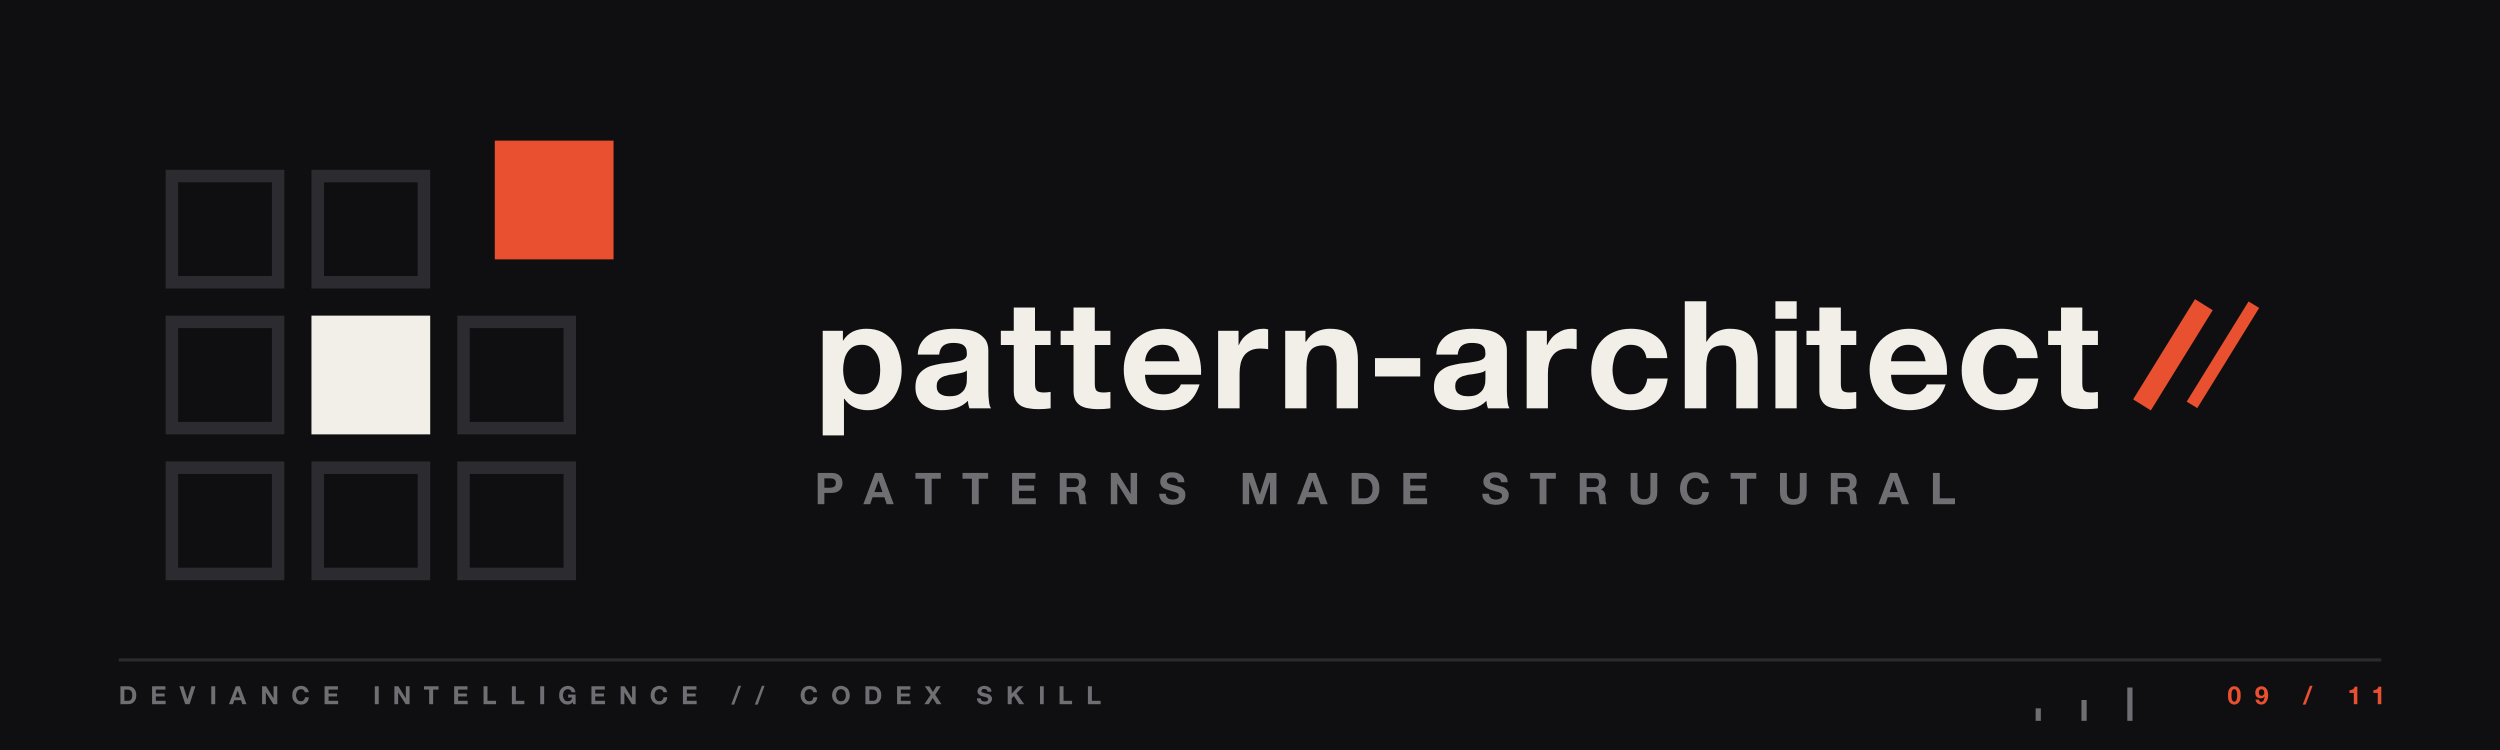
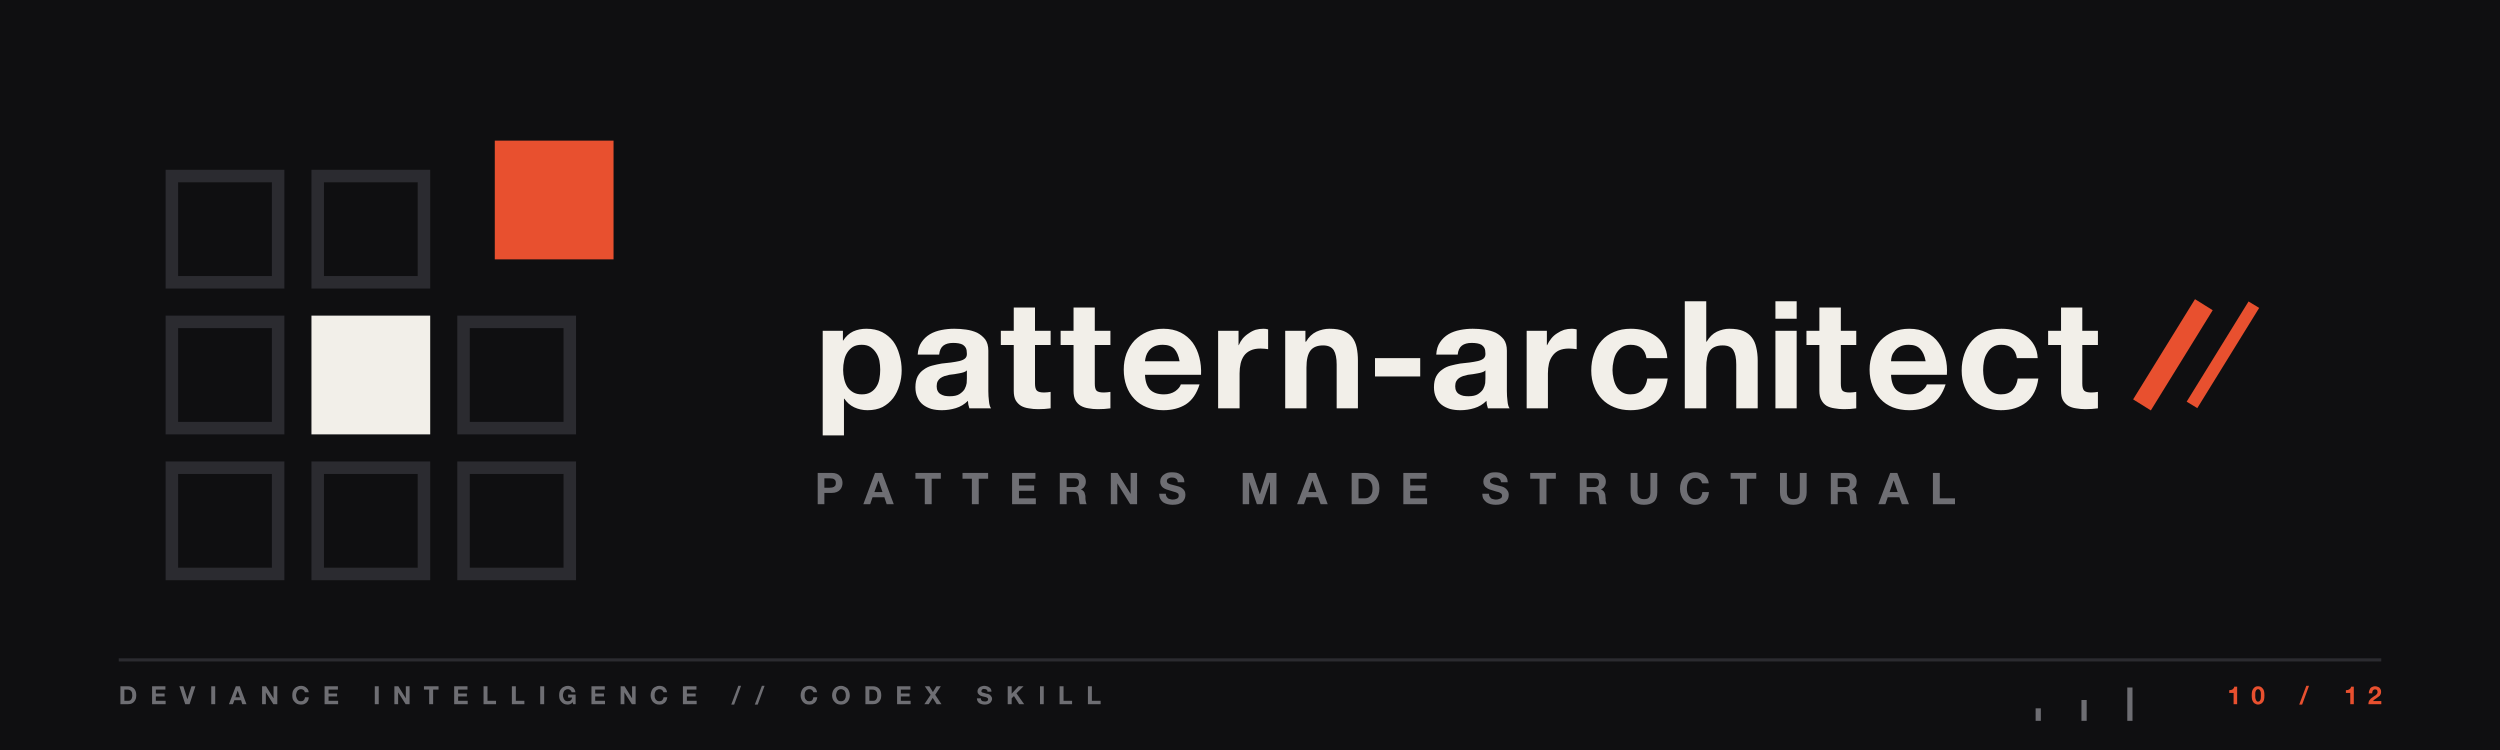
<svg xmlns="http://www.w3.org/2000/svg" viewBox="0 0 1200 360" width="1200" height="360">
  <rect x="0.0" y="0.0" width="1200.0" height="360.0" fill="#0F0F11" opacity="1.0" />
  <g transform="translate(57,59)">
    <rect x="25.5" y="25.5" width="51.0" height="51.0" fill="none" stroke="#2B2B30" stroke-width="6" />
    <rect x="95.5" y="25.5" width="51.0" height="51.0" fill="none" stroke="#2B2B30" stroke-width="6" />
    <rect x="180.5" y="8.5" width="57.0" height="57.0" fill="#E8502F" opacity="1.0" />
    <rect x="25.5" y="95.5" width="51.0" height="51.0" fill="none" stroke="#2B2B30" stroke-width="6" />
    <rect x="92.5" y="92.5" width="57.0" height="57.0" fill="#F2EFE9" opacity="1.0" />
    <rect x="165.5" y="95.5" width="51.0" height="51.0" fill="none" stroke="#2B2B30" stroke-width="6" />
    <rect x="25.5" y="165.5" width="51.0" height="51.0" fill="none" stroke="#2B2B30" stroke-width="6" />
    <rect x="95.5" y="165.5" width="51.0" height="51.0" fill="none" stroke="#2B2B30" stroke-width="6" />
    <rect x="165.5" y="165.5" width="51.0" height="51.0" fill="none" stroke="#2B2B30" stroke-width="6" />
  </g>
  <path d="M413.7,189.3Q411.2,189.3 409.5,188.3Q407.8,187.3 406.7,185.7Q405.7,184.1 405.2,181.9Q404.7,179.7 404.7,177.5Q404.7,175.2 405.2,173.0Q405.6,170.9 406.7,169.2Q407.7,167.6 409.4,166.5Q411.1,165.5 413.6,165.5Q416.1,165.5 417.7,166.5Q419.4,167.6 420.5,169.3Q421.6,170.9 422.1,173.1Q422.5,175.3 422.5,177.5Q422.5,179.7 422.1,181.9Q421.7,184.1 420.6,185.7Q419.6,187.3 417.9,188.3Q416.2,189.3 413.7,189.3ZM394.9,158.8L394.9,209.0L405.1,209.0L405.1,191.4L405.3,191.4Q407.1,194.1 410.0,195.5Q413.0,196.9 416.4,196.9Q420.5,196.9 423.6,195.4Q426.6,193.8 428.7,191.1Q430.7,188.4 431.7,185.0Q432.8,181.5 432.8,177.8Q432.8,173.8 431.7,170.2Q430.7,166.5 428.7,163.8Q426.6,161.1 423.4,159.4Q420.2,157.8 415.8,157.8Q412.4,157.8 409.5,159.1Q406.6,160.5 404.7,163.5L404.6,163.5L404.6,158.8L394.9,158.8Z M440.5,170.2Q440.7,166.6 442.3,164.3Q443.9,161.9 446.4,160.4Q448.8,159.0 451.9,158.4Q454.9,157.8 458.0,157.8Q460.8,157.8 463.7,158.2Q466.6,158.6 469.0,159.7Q471.3,160.9 472.9,162.9Q474.4,165.0 474.4,168.3L474.4,187.7Q474.4,190.2 474.7,192.5Q474.9,194.9 475.7,196.0L465.3,196.0Q465.0,195.1 464.8,194.2Q464.7,193.3 464.6,192.4Q462.1,194.9 458.8,195.9Q455.5,196.9 452.1,196.9Q449.4,196.9 447.1,196.3Q444.8,195.6 443.1,194.3Q441.3,192.9 440.4,190.8Q439.4,188.7 439.4,185.9Q439.4,182.7 440.5,180.6Q441.6,178.6 443.4,177.4Q445.1,176.1 447.4,175.5Q449.7,174.9 452.0,174.5Q454.3,174.2 456.5,174.0Q458.7,173.7 460.5,173.3Q462.2,172.9 463.2,172.1Q464.2,171.2 464.1,169.7Q464.1,168.0 463.6,167.0Q463.1,166.1 462.2,165.5Q461.3,165.0 460.1,164.8Q458.9,164.6 457.5,164.6Q454.5,164.6 452.8,165.9Q451.1,167.2 450.8,170.2L440.5,170.2ZM464.1,177.8Q463.5,178.4 462.5,178.7Q461.6,179.0 460.4,179.2Q459.3,179.4 458.1,179.6Q456.9,179.7 455.7,179.9Q454.5,180.2 453.4,180.5Q452.3,180.9 451.4,181.5Q450.6,182.1 450.1,183.0Q449.6,184.0 449.6,185.4Q449.6,186.8 450.1,187.7Q450.6,188.7 451.5,189.2Q452.3,189.7 453.5,190.0Q454.7,190.2 455.9,190.2Q458.9,190.2 460.5,189.2Q462.2,188.1 463.0,186.8Q463.8,185.3 464.0,183.9Q464.1,182.5 464.1,181.6L464.1,177.8Z M496.8,158.8L496.8,147.6L486.6,147.6L486.6,158.8L480.4,158.8L480.4,165.6L486.6,165.6L486.6,187.6Q486.6,190.4 487.5,192.1Q488.5,193.8 490.1,194.8Q491.7,195.7 493.8,196.0Q496.0,196.4 498.3,196.4Q499.9,196.4 501.4,196.3Q503.0,196.2 504.3,196.0L504.3,188.1Q503.6,188.2 502.8,188.3Q502.0,188.4 501.2,188.4Q498.6,188.4 497.7,187.5Q496.8,186.6 496.8,184.1L496.8,165.6L504.3,165.6L504.3,158.8L496.8,158.8Z M525.5,158.8L525.5,147.6L515.3,147.6L515.3,158.8L509.1,158.8L509.1,165.6L515.3,165.6L515.3,187.6Q515.3,190.4 516.2,192.1Q517.1,193.8 518.8,194.8Q520.4,195.7 522.5,196.0Q524.6,196.4 527.0,196.4Q528.5,196.4 530.1,196.3Q531.7,196.2 533.0,196.0L533.0,188.1Q532.3,188.2 531.5,188.3Q530.7,188.4 529.8,188.4Q527.2,188.4 526.3,187.5Q525.5,186.6 525.5,184.1L525.5,165.6L533.0,165.6L533.0,158.8L525.5,158.8Z M566.2,173.4L549.6,173.4Q549.7,172.3 550.1,170.9Q550.5,169.6 551.4,168.4Q552.4,167.1 554.0,166.3Q555.7,165.5 558.1,165.5Q561.8,165.5 563.7,167.5Q565.5,169.5 566.2,173.4ZM549.6,179.9L576.5,179.9Q576.7,175.5 575.7,171.6Q574.7,167.6 572.5,164.5Q570.2,161.4 566.7,159.6Q563.1,157.8 558.4,157.8Q554.1,157.8 550.6,159.3Q547.2,160.8 544.6,163.4Q542.1,166.1 540.7,169.7Q539.4,173.3 539.4,177.4Q539.4,181.7 540.7,185.3Q542.0,188.9 544.5,191.5Q546.9,194.1 550.5,195.5Q554.0,196.9 558.4,196.9Q564.7,196.9 569.2,194.1Q573.7,191.2 575.8,184.5L566.8,184.5Q566.3,186.2 564.1,187.8Q561.8,189.3 558.7,189.3Q554.4,189.3 552.1,187.1Q549.8,184.8 549.6,179.9Z M584.7,158.8L584.7,196.0L595.0,196.0L595.0,179.2Q595.0,176.7 595.5,174.5Q596.0,172.4 597.1,170.8Q598.3,169.1 600.3,168.2Q602.2,167.3 605.0,167.3Q606.0,167.3 607.0,167.4Q608.0,167.5 608.7,167.6L608.7,158.1Q607.5,157.8 606.5,157.8Q604.5,157.8 602.7,158.3Q600.9,158.9 599.4,160.0Q597.8,161.0 596.5,162.5Q595.3,164.0 594.6,165.7L594.5,165.7L594.5,158.8L584.7,158.8Z M616.9,158.8L616.9,196.0L627.1,196.0L627.1,176.5Q627.1,170.8 629.0,168.3Q630.9,165.8 635.1,165.8Q638.7,165.8 640.2,168.1Q641.6,170.4 641.6,175.0L641.6,196.0L651.8,196.0L651.8,173.1Q651.8,169.7 651.2,166.8Q650.6,164.0 649.1,162.0Q647.6,160.0 645.0,158.9Q642.3,157.8 638.2,157.8Q635.0,157.8 631.9,159.2Q628.8,160.7 626.9,164.0L626.6,164.0L626.6,158.8L616.9,158.8Z M660.0,171.9L660.0,180.7L681.7,180.7L681.7,171.9L660.0,171.9Z M689.4,170.2Q689.6,166.6 691.2,164.3Q692.8,161.9 695.3,160.4Q697.7,159.0 700.8,158.4Q703.8,157.8 706.9,157.8Q709.7,157.8 712.6,158.2Q715.5,158.6 717.9,159.7Q720.2,160.9 721.8,162.9Q723.3,165.0 723.3,168.3L723.3,187.7Q723.3,190.2 723.6,192.5Q723.8,194.9 724.6,196.0L714.2,196.0Q713.9,195.1 713.7,194.2Q713.6,193.3 713.5,192.4Q711.0,194.9 707.7,195.9Q704.4,196.9 701.0,196.9Q698.3,196.9 696.0,196.3Q693.7,195.6 692.0,194.3Q690.2,192.9 689.3,190.8Q688.3,188.7 688.3,185.9Q688.3,182.7 689.4,180.6Q690.5,178.6 692.3,177.4Q694.0,176.1 696.3,175.5Q698.6,174.9 700.9,174.5Q703.2,174.2 705.4,174.0Q707.6,173.7 709.4,173.3Q711.1,172.9 712.1,172.1Q713.1,171.2 713.0,169.7Q713.0,168.0 712.5,167.0Q712.0,166.1 711.1,165.5Q710.2,165.0 709.0,164.8Q707.8,164.6 706.4,164.6Q703.4,164.6 701.7,165.9Q700.0,167.2 699.7,170.2L689.4,170.2ZM713.0,177.8Q712.4,178.4 711.4,178.7Q710.5,179.0 709.3,179.2Q708.2,179.4 707.0,179.6Q705.8,179.7 704.6,179.9Q703.4,180.2 702.3,180.5Q701.2,180.9 700.3,181.5Q699.5,182.1 699.0,183.0Q698.5,184.0 698.5,185.4Q698.5,186.8 699.0,187.7Q699.5,188.7 700.4,189.2Q701.2,189.7 702.4,190.0Q703.6,190.2 704.8,190.2Q707.8,190.2 709.4,189.2Q711.1,188.1 711.9,186.8Q712.7,185.3 712.9,183.9Q713.0,182.5 713.0,181.6L713.0,177.8Z M732.8,158.8L732.8,196.0L743.0,196.0L743.0,179.2Q743.0,176.7 743.5,174.5Q744.0,172.4 745.2,170.8Q746.4,169.1 748.3,168.2Q750.3,167.3 753.1,167.3Q754.0,167.3 755.0,167.4Q756.0,167.5 756.8,167.6L756.8,158.1Q755.5,157.8 754.5,157.8Q752.6,157.8 750.8,158.3Q749.0,158.9 747.4,160.0Q745.8,161.0 744.6,162.5Q743.4,164.0 742.6,165.7L742.5,165.7L742.5,158.8L732.8,158.8Z M790.3,171.9L800.3,171.9Q800.1,168.3 798.6,165.7Q797.1,163.0 794.7,161.3Q792.2,159.5 789.2,158.6Q786.1,157.8 782.8,157.8Q778.3,157.8 774.8,159.3Q771.2,160.8 768.8,163.5Q766.3,166.2 765.1,169.9Q763.8,173.6 763.8,177.9Q763.8,182.1 765.2,185.6Q766.5,189.1 769.0,191.6Q771.4,194.1 774.9,195.5Q778.4,196.9 782.6,196.9Q790.0,196.9 794.8,193.1Q799.5,189.2 800.5,181.7L790.7,181.7Q790.2,185.2 788.2,187.3Q786.2,189.3 782.5,189.3Q780.2,189.3 778.5,188.2Q776.8,187.1 775.9,185.5Q774.9,183.8 774.5,181.7Q774.0,179.6 774.0,177.6Q774.0,175.5 774.5,173.4Q774.9,171.2 775.9,169.5Q777.0,167.7 778.6,166.6Q780.3,165.5 782.7,165.5Q789.3,165.5 790.3,171.9Z M808.7,144.6L808.7,196.0L819.0,196.0L819.0,176.5Q819.0,170.8 820.8,168.3Q822.7,165.8 826.9,165.8Q830.6,165.8 832.0,168.1Q833.4,170.4 833.4,175.0L833.4,196.0L843.7,196.0L843.7,173.1Q843.7,169.7 843.0,166.8Q842.4,164.0 840.9,162.0Q839.4,160.0 836.8,158.9Q834.2,157.8 830.0,157.8Q827.2,157.8 824.1,159.2Q821.1,160.7 819.2,164.0L819.0,164.0L819.0,144.6L808.7,144.6Z M862.4,153.0L862.4,144.6L852.2,144.6L852.2,153.0L862.4,153.0ZM852.2,158.8L852.2,196.0L862.4,196.0L862.4,158.8L852.2,158.8Z M883.6,158.8L883.6,147.6L873.3,147.6L873.3,158.8L867.1,158.8L867.1,165.6L873.3,165.6L873.3,187.6Q873.3,190.4 874.3,192.1Q875.2,193.8 876.8,194.8Q878.4,195.7 880.6,196.0Q882.7,196.4 885.1,196.4Q886.6,196.4 888.2,196.3Q889.7,196.2 891.0,196.0L891.0,188.1Q890.3,188.2 889.5,188.3Q888.7,188.4 887.9,188.4Q885.3,188.4 884.4,187.5Q883.6,186.6 883.6,184.1L883.6,165.6L891.0,165.6L891.0,158.8L883.6,158.8Z M924.3,173.4L907.7,173.4Q907.7,172.3 908.1,170.9Q908.5,169.6 909.5,168.4Q910.5,167.1 912.1,166.3Q913.7,165.5 916.2,165.5Q919.9,165.5 921.7,167.5Q923.6,169.5 924.3,173.4ZM907.7,179.9L934.5,179.9Q934.8,175.5 933.8,171.6Q932.8,167.6 930.5,164.5Q928.3,161.4 924.7,159.6Q921.2,157.8 916.4,157.8Q912.2,157.8 908.7,159.3Q905.2,160.8 902.7,163.4Q900.2,166.1 898.8,169.7Q897.4,173.3 897.4,177.4Q897.4,181.7 898.8,185.3Q900.1,188.9 902.6,191.5Q905.0,194.1 908.5,195.5Q912.1,196.9 916.4,196.9Q922.8,196.9 927.2,194.1Q931.7,191.2 933.9,184.5L924.9,184.5Q924.4,186.2 922.1,187.8Q919.9,189.3 916.8,189.3Q912.5,189.3 910.2,187.1Q907.9,184.8 907.7,179.9Z M968.1,171.9L978.1,171.9Q977.9,168.3 976.4,165.7Q974.9,163.0 972.5,161.3Q970.1,159.5 967.0,158.6Q964.0,157.8 960.7,157.8Q956.1,157.8 952.6,159.3Q949.1,160.8 946.6,163.5Q944.2,166.2 942.9,169.9Q941.6,173.6 941.6,177.9Q941.6,182.1 943.0,185.6Q944.4,189.1 946.8,191.6Q949.3,194.1 952.8,195.5Q956.3,196.9 960.4,196.9Q967.9,196.9 972.6,193.1Q977.4,189.2 978.4,181.7L968.5,181.7Q968.0,185.2 966.0,187.3Q964.0,189.3 960.4,189.3Q958.0,189.3 956.3,188.2Q954.7,187.1 953.7,185.5Q952.7,183.8 952.3,181.7Q951.9,179.6 951.9,177.6Q951.9,175.5 952.3,173.4Q952.7,171.2 953.8,169.5Q954.8,167.7 956.5,166.6Q958.1,165.5 960.6,165.5Q967.1,165.5 968.1,171.9Z M999.5,158.8L999.5,147.6L989.3,147.6L989.3,158.8L983.1,158.8L983.1,165.6L989.3,165.6L989.3,187.6Q989.3,190.4 990.2,192.1Q991.2,193.8 992.8,194.8Q994.4,195.7 996.5,196.0Q998.7,196.4 1001.0,196.4Q1002.5,196.4 1004.1,196.3Q1005.7,196.2 1007.0,196.0L1007.0,188.1Q1006.3,188.2 1005.5,188.3Q1004.7,188.4 1003.9,188.4Q1001.3,188.4 1000.4,187.5Q999.5,186.6 999.5,184.1L999.5,165.6L1007.0,165.6L1007.0,158.8L999.5,158.8Z" fill="#F2EFE9" />
  <polygon points="1023.9,191.7 1053.6,143.6 1062.1,148.9 1032.4,197.0" fill="#E8502F" opacity="1.0" />
  <polygon points="1049.6,192.8 1079.3,144.7 1084.4,147.8 1054.7,195.9" fill="#E8502F" opacity="1.0" />
  <path d="M395.7,234.1L395.7,229.6L398.3,229.6Q398.9,229.6 399.4,229.7Q399.9,229.7 400.3,230.0Q400.7,230.2 401.0,230.7Q401.2,231.1 401.2,231.8Q401.2,232.5 401.0,233.0Q400.7,233.4 400.3,233.7Q399.9,233.9 399.4,234.0Q398.9,234.1 398.3,234.1L395.7,234.1ZM392.5,227.0L392.5,242.0L395.7,242.0L395.7,236.6L399.2,236.6Q400.6,236.6 401.6,236.2Q402.6,235.8 403.2,235.1Q403.8,234.5 404.1,233.6Q404.4,232.7 404.4,231.8Q404.4,230.9 404.1,230.0Q403.8,229.2 403.2,228.5Q402.6,227.8 401.6,227.4Q400.6,227.0 399.2,227.0L392.5,227.0Z M419.7,236.2L421.7,230.7L421.7,230.7L423.6,236.2L419.7,236.2ZM420.0,227.0L414.4,242.0L417.7,242.0L418.8,238.7L424.5,238.7L425.6,242.0L429.0,242.0L423.4,227.0L420.0,227.0Z M443.9,229.8L443.9,242.0L447.2,242.0L447.2,229.8L451.6,229.8L451.6,227.0L439.4,227.0L439.4,229.8L443.9,229.8Z M466.5,229.8L466.5,242.0L469.8,242.0L469.8,229.8L474.3,229.8L474.3,227.0L462.0,227.0L462.0,229.8L466.5,229.8Z M485.8,227.0L485.8,242.0L497.2,242.0L497.2,239.2L489.1,239.2L489.1,235.6L496.4,235.6L496.4,233.0L489.1,233.0L489.1,229.8L497.0,229.8L497.0,227.0L485.8,227.0Z M512.0,233.8L512.0,229.6L515.6,229.6Q516.8,229.6 517.3,230.1Q517.9,230.6 517.9,231.6Q517.9,232.8 517.3,233.3Q516.8,233.8 515.6,233.8L512.0,233.8ZM508.7,227.0L508.7,242.0L512.0,242.0L512.0,236.1L515.3,236.1Q516.6,236.1 517.1,236.7Q517.6,237.2 517.8,238.4Q517.9,239.3 518.0,240.3Q518.1,241.3 518.3,242.0L521.6,242.0Q521.4,241.7 521.3,241.2Q521.2,240.8 521.1,240.3Q521.1,239.8 521.0,239.3Q521.0,238.8 521.0,238.4Q521.0,237.9 520.8,237.3Q520.7,236.8 520.5,236.3Q520.2,235.8 519.8,235.5Q519.4,235.1 518.8,234.9L518.8,234.9Q520.1,234.4 520.6,233.4Q521.2,232.5 521.2,231.1Q521.2,230.3 520.9,229.5Q520.6,228.8 520.0,228.2Q519.4,227.7 518.6,227.3Q517.8,227.0 516.8,227.0L508.7,227.0Z M533.2,227.0L533.2,242.0L536.3,242.0L536.3,232.0L536.3,232.0L542.5,242.0L545.8,242.0L545.8,227.0L542.7,227.0L542.7,237.1L542.7,237.1L536.4,227.0L533.2,227.0Z M559.6,237.0L556.4,237.0Q556.4,238.4 556.9,239.4Q557.4,240.4 558.3,241.1Q559.2,241.7 560.4,242.0Q561.6,242.3 562.8,242.3Q564.3,242.3 565.5,242.0Q566.7,241.6 567.5,241.0Q568.2,240.3 568.6,239.5Q569.0,238.6 569.0,237.5Q569.0,236.3 568.5,235.5Q568.0,234.7 567.2,234.2Q566.5,233.7 565.7,233.5Q565.0,233.3 564.6,233.2Q563.2,232.8 562.3,232.6Q561.4,232.4 560.9,232.1Q560.4,231.9 560.3,231.6Q560.1,231.4 560.1,230.9Q560.1,230.4 560.3,230.1Q560.5,229.8 560.9,229.6Q561.2,229.4 561.6,229.3Q562.0,229.2 562.4,229.2Q563.0,229.2 563.5,229.3Q564.0,229.4 564.4,229.7Q564.8,229.9 565.1,230.4Q565.3,230.8 565.3,231.5L568.5,231.5Q568.5,230.2 568.0,229.3Q567.5,228.3 566.7,227.8Q565.9,227.2 564.8,226.9Q563.7,226.7 562.5,226.7Q561.5,226.7 560.5,226.9Q559.5,227.2 558.7,227.8Q557.9,228.3 557.4,229.2Q556.9,230.0 556.9,231.2Q556.9,232.2 557.3,232.9Q557.7,233.7 558.3,234.1Q559.0,234.6 559.8,234.9Q560.6,235.2 561.4,235.4Q562.2,235.7 563.0,235.9Q563.8,236.1 564.4,236.3Q565.1,236.6 565.5,236.9Q565.8,237.3 565.8,237.9Q565.8,238.5 565.5,238.9Q565.3,239.2 564.8,239.4Q564.4,239.6 563.9,239.7Q563.4,239.8 562.9,239.8Q562.3,239.8 561.7,239.6Q561.1,239.5 560.6,239.2Q560.2,238.8 559.9,238.3Q559.6,237.8 559.6,237.0Z M596.5,227.0L596.5,242.0L599.6,242.0L599.6,231.5L599.7,231.5L603.3,242.0L605.9,242.0L609.5,231.4L609.6,231.4L609.6,242.0L612.7,242.0L612.7,227.0L608.0,227.0L604.7,237.3L604.7,237.3L601.2,227.0L596.5,227.0Z M628.0,236.2L629.9,230.7L630.0,230.7L631.9,236.2L628.0,236.2ZM628.3,227.0L622.6,242.0L625.9,242.0L627.1,238.7L632.7,238.7L633.9,242.0L637.3,242.0L631.7,227.0L628.3,227.0Z M652.1,239.2L652.1,229.8L654.5,229.8Q655.7,229.8 656.5,230.1Q657.3,230.5 657.8,231.1Q658.3,231.8 658.6,232.7Q658.8,233.6 658.8,234.7Q658.8,236.0 658.5,236.8Q658.2,237.7 657.6,238.2Q657.1,238.8 656.4,239.0Q655.8,239.2 655.1,239.2L652.1,239.2ZM648.8,227.0L648.8,242.0L655.3,242.0Q657.0,242.0 658.3,241.4Q659.5,240.8 660.4,239.8Q661.2,238.8 661.7,237.4Q662.1,236.1 662.1,234.4Q662.1,232.6 661.6,231.2Q661.1,229.8 660.1,228.9Q659.2,227.9 658.0,227.5Q656.7,227.0 655.3,227.0L648.8,227.0Z M673.6,227.0L673.6,242.0L685.0,242.0L685.0,239.2L676.9,239.2L676.9,235.6L684.2,235.6L684.2,233.0L676.9,233.0L676.9,229.8L684.8,229.8L684.8,227.0L673.6,227.0Z M714.7,237.0L711.5,237.0Q711.5,238.4 712.0,239.4Q712.6,240.4 713.5,241.1Q714.4,241.7 715.5,242.0Q716.7,242.3 717.9,242.3Q719.5,242.3 720.6,242.0Q721.8,241.6 722.6,241.0Q723.4,240.3 723.8,239.5Q724.2,238.6 724.2,237.5Q724.2,236.3 723.6,235.5Q723.1,234.7 722.4,234.2Q721.6,233.7 720.9,233.5Q720.1,233.3 719.7,233.2Q718.3,232.8 717.4,232.6Q716.6,232.4 716.1,232.1Q715.6,231.9 715.4,231.6Q715.2,231.4 715.2,230.9Q715.2,230.4 715.4,230.1Q715.7,229.8 716.0,229.6Q716.3,229.4 716.7,229.3Q717.1,229.2 717.5,229.2Q718.1,229.2 718.6,229.3Q719.1,229.4 719.5,229.7Q719.9,229.9 720.2,230.4Q720.4,230.8 720.5,231.5L723.7,231.5Q723.7,230.2 723.2,229.3Q722.7,228.3 721.8,227.8Q721.0,227.2 719.9,226.9Q718.8,226.7 717.7,226.7Q716.6,226.7 715.6,226.9Q714.6,227.2 713.8,227.8Q713.0,228.3 712.5,229.2Q712.0,230.0 712.0,231.2Q712.0,232.2 712.4,232.9Q712.8,233.7 713.5,234.1Q714.1,234.6 714.9,234.9Q715.7,235.2 716.5,235.4Q717.3,235.7 718.1,235.9Q718.9,236.1 719.6,236.3Q720.2,236.6 720.6,236.9Q721.0,237.3 721.0,237.9Q721.0,238.5 720.7,238.9Q720.4,239.2 719.9,239.4Q719.5,239.6 719.0,239.7Q718.5,239.8 718.1,239.8Q717.4,239.8 716.8,239.6Q716.2,239.5 715.7,239.2Q715.3,238.8 715.0,238.3Q714.7,237.8 714.7,237.0Z M739.0,229.8L739.0,242.0L742.3,242.0L742.3,229.8L746.8,229.8L746.8,227.0L734.5,227.0L734.5,229.8L739.0,229.8Z M761.6,233.8L761.6,229.6L765.2,229.6Q766.4,229.6 766.9,230.1Q767.5,230.6 767.5,231.6Q767.5,232.8 766.9,233.3Q766.4,233.8 765.2,233.8L761.6,233.8ZM758.3,227.0L758.3,242.0L761.6,242.0L761.6,236.1L764.9,236.1Q766.2,236.1 766.7,236.7Q767.3,237.2 767.4,238.4Q767.5,239.3 767.6,240.3Q767.7,241.3 767.9,242.0L771.2,242.0Q771.0,241.7 770.9,241.2Q770.8,240.8 770.7,240.3Q770.7,239.8 770.7,239.3Q770.6,238.8 770.6,238.4Q770.6,237.9 770.5,237.3Q770.3,236.8 770.1,236.3Q769.8,235.8 769.4,235.5Q769.0,235.1 768.4,234.9L768.4,234.9Q769.7,234.4 770.2,233.4Q770.8,232.5 770.8,231.1Q770.8,230.3 770.5,229.5Q770.2,228.8 769.6,228.2Q769.0,227.7 768.2,227.3Q767.4,227.0 766.4,227.0L758.3,227.0Z M795.5,236.3L795.5,227.0L792.2,227.0L792.2,236.3Q792.2,238.0 791.5,238.8Q790.9,239.6 789.1,239.6Q788.1,239.6 787.5,239.3Q786.9,239.0 786.6,238.6Q786.2,238.1 786.1,237.5Q786.0,236.9 786.0,236.3L786.0,227.0L782.7,227.0L782.7,236.3Q782.7,239.4 784.4,240.9Q786.0,242.3 789.1,242.3Q792.1,242.3 793.8,240.9Q795.5,239.4 795.5,236.3Z M817.0,232.0L820.2,232.0Q820.1,230.7 819.5,229.7Q818.9,228.7 818.1,228.0Q817.2,227.4 816.1,227.0Q815.0,226.7 813.7,226.7Q812.0,226.7 810.6,227.3Q809.3,227.9 808.3,228.9Q807.4,230.0 806.9,231.4Q806.4,232.9 806.4,234.6Q806.4,236.2 806.9,237.6Q807.4,239.0 808.3,240.1Q809.3,241.1 810.6,241.7Q812.0,242.3 813.7,242.3Q815.1,242.3 816.3,241.9Q817.4,241.5 818.3,240.7Q819.2,239.9 819.7,238.8Q820.2,237.6 820.3,236.2L817.1,236.2Q817.0,237.7 816.1,238.7Q815.3,239.6 813.7,239.6Q812.6,239.6 811.9,239.2Q811.1,238.7 810.6,238.0Q810.1,237.3 809.9,236.4Q809.7,235.5 809.7,234.6Q809.7,233.6 809.9,232.7Q810.1,231.7 810.6,231.0Q811.1,230.3 811.9,229.9Q812.6,229.4 813.7,229.4Q814.4,229.4 814.9,229.6Q815.5,229.8 815.9,230.2Q816.4,230.5 816.6,231.0Q816.9,231.5 817.0,232.0Z M835.2,229.8L835.2,242.0L838.5,242.0L838.5,229.8L843.0,229.8L843.0,227.0L830.7,227.0L830.7,229.8L835.2,229.8Z M867.2,236.3L867.2,227.0L863.9,227.0L863.9,236.3Q863.9,238.0 863.3,238.8Q862.6,239.6 860.8,239.6Q859.8,239.6 859.2,239.3Q858.6,239.0 858.3,238.6Q858.0,238.1 857.8,237.5Q857.7,236.9 857.7,236.3L857.7,227.0L854.4,227.0L854.4,236.3Q854.4,239.4 856.1,240.9Q857.8,242.3 860.8,242.3Q863.8,242.3 865.5,240.9Q867.2,239.4 867.2,236.3Z M882.1,233.8L882.1,229.6L885.7,229.6Q886.8,229.6 887.4,230.1Q887.9,230.6 887.9,231.6Q887.9,232.8 887.4,233.3Q886.8,233.8 885.7,233.8L882.1,233.8ZM878.8,227.0L878.8,242.0L882.1,242.0L882.1,236.1L885.4,236.1Q886.6,236.1 887.1,236.7Q887.7,237.2 887.9,238.4Q888.0,239.3 888.0,240.3Q888.1,241.3 888.4,242.0L891.7,242.0Q891.4,241.7 891.3,241.2Q891.2,240.8 891.2,240.3Q891.1,239.8 891.1,239.3Q891.1,238.8 891.0,238.4Q891.0,237.9 890.9,237.3Q890.8,236.8 890.5,236.3Q890.3,235.8 889.9,235.5Q889.5,235.1 888.9,234.9L888.9,234.9Q890.1,234.4 890.7,233.4Q891.2,232.5 891.2,231.1Q891.2,230.3 890.9,229.5Q890.6,228.8 890.1,228.2Q889.5,227.7 888.7,227.3Q887.9,227.0 886.8,227.0L878.8,227.0Z M907.0,236.2L908.9,230.7L909.0,230.7L910.9,236.2L907.0,236.2ZM907.3,227.0L901.6,242.0L905.0,242.0L906.1,238.7L911.7,238.7L912.9,242.0L916.3,242.0L910.7,227.0L907.3,227.0Z M927.8,227.0L927.8,242.0L938.4,242.0L938.4,239.2L931.1,239.2L931.1,227.0L927.8,227.0Z" fill="#6E6E73" />
  <rect x="57.0" y="316.0" width="1086.0" height="1.5" fill="#2B2B30" opacity="1.0" />
  <path d="M59.7,336.4L59.7,331.0L61.1,331.0Q61.8,331.0 62.2,331.2Q62.7,331.4 63.0,331.8Q63.3,332.2 63.4,332.7Q63.5,333.2 63.5,333.8Q63.5,334.6 63.3,335.0Q63.2,335.5 62.9,335.8Q62.6,336.2 62.2,336.3Q61.8,336.4 61.4,336.4L59.7,336.4ZM57.8,329.4L57.8,338.0L61.5,338.0Q62.5,338.0 63.2,337.7Q64.0,337.3 64.4,336.8Q64.9,336.2 65.2,335.4Q65.4,334.6 65.4,333.7Q65.4,332.6 65.1,331.8Q64.8,331.0 64.3,330.5Q63.8,330.0 63.1,329.7Q62.4,329.4 61.5,329.4L57.8,329.4Z M73.0,329.4L73.0,338.0L79.5,338.0L79.5,336.4L74.8,336.4L74.8,334.3L79.0,334.3L79.0,332.9L74.8,332.9L74.8,331.0L79.4,331.0L79.4,329.4L73.0,329.4Z M91.0,338.0L93.8,329.4L91.9,329.4L90.0,335.5L89.9,335.5L88.0,329.4L86.1,329.4L88.9,338.0L91.0,338.0Z M101.4,329.4L101.4,338.0L103.3,338.0L103.3,329.4L101.4,329.4Z M113.0,334.7L114.1,331.5L114.1,331.5L115.2,334.7L113.0,334.7ZM113.2,329.4L109.9,338.0L111.8,338.0L112.5,336.1L115.7,336.1L116.3,338.0L118.3,338.0L115.1,329.4L113.2,329.4Z M125.8,329.4L125.8,338.0L127.6,338.0L127.6,332.3L127.6,332.3L131.2,338.0L133.1,338.0L133.1,329.4L131.3,329.4L131.3,335.2L131.3,335.2L127.7,329.4L125.8,329.4Z M146.3,332.3L148.2,332.3Q148.1,331.6 147.8,331.0Q147.4,330.4 146.9,330.0Q146.4,329.6 145.8,329.4Q145.2,329.2 144.5,329.2Q143.5,329.2 142.7,329.6Q141.9,329.9 141.4,330.5Q140.8,331.1 140.5,332.0Q140.3,332.8 140.3,333.8Q140.3,334.7 140.5,335.5Q140.8,336.3 141.4,336.9Q141.9,337.5 142.7,337.9Q143.5,338.2 144.5,338.2Q145.3,338.2 145.9,338.0Q146.6,337.7 147.1,337.3Q147.6,336.8 147.9,336.2Q148.2,335.5 148.2,334.7L146.4,334.7Q146.3,335.6 145.8,336.1Q145.3,336.6 144.5,336.6Q143.8,336.6 143.4,336.4Q142.9,336.1 142.7,335.7Q142.4,335.3 142.3,334.8Q142.1,334.3 142.1,333.8Q142.1,333.2 142.3,332.7Q142.4,332.1 142.7,331.7Q142.9,331.3 143.4,331.1Q143.8,330.8 144.5,330.8Q144.8,330.8 145.1,330.9Q145.4,331.0 145.7,331.2Q146.0,331.4 146.1,331.7Q146.3,332.0 146.3,332.3Z M155.8,329.4L155.8,338.0L162.3,338.0L162.3,336.4L157.7,336.4L157.7,334.3L161.8,334.3L161.8,332.9L157.7,332.9L157.7,331.0L162.2,331.0L162.2,329.4L155.8,329.4Z M179.9,329.4L179.9,338.0L181.8,338.0L181.8,329.4L179.9,329.4Z M189.3,329.4L189.3,338.0L191.1,338.0L191.1,332.3L191.1,332.3L194.7,338.0L196.6,338.0L196.6,329.4L194.8,329.4L194.8,335.2L194.8,335.2L191.2,329.4L189.3,329.4Z M206.0,331.0L206.0,338.0L207.9,338.0L207.9,331.0L210.5,331.0L210.5,329.4L203.5,329.4L203.5,331.0L206.0,331.0Z M218.0,329.4L218.0,338.0L224.5,338.0L224.5,336.4L219.9,336.4L219.9,334.3L224.1,334.3L224.1,332.9L219.9,332.9L219.9,331.0L224.4,331.0L224.4,329.4L218.0,329.4Z M232.1,329.4L232.1,338.0L238.1,338.0L238.1,336.4L234.0,336.4L234.0,329.4L232.1,329.4Z M245.7,329.4L245.7,338.0L251.7,338.0L251.7,336.4L247.6,336.4L247.6,329.4L245.7,329.4Z M259.3,329.4L259.3,338.0L261.2,338.0L261.2,329.4L259.3,329.4Z M274.9,337.0L275.1,338.0L276.3,338.0L276.3,333.4L272.7,333.4L272.7,334.8L274.6,334.8Q274.5,335.7 274.0,336.1Q273.5,336.6 272.6,336.6Q271.9,336.6 271.5,336.4Q271.0,336.1 270.8,335.7Q270.5,335.3 270.4,334.8Q270.2,334.3 270.2,333.8Q270.2,333.2 270.4,332.7Q270.5,332.1 270.8,331.7Q271.0,331.3 271.5,331.1Q271.9,330.8 272.6,330.8Q273.2,330.8 273.7,331.2Q274.2,331.5 274.4,332.3L276.2,332.3Q276.1,331.5 275.8,331.0Q275.5,330.4 275.0,330.0Q274.5,329.6 273.8,329.4Q273.2,329.2 272.6,329.2Q271.6,329.2 270.8,329.6Q270.0,329.9 269.5,330.5Q268.9,331.1 268.6,332.0Q268.4,332.8 268.4,333.8Q268.4,334.7 268.6,335.5Q268.9,336.3 269.5,336.9Q270.0,337.5 270.8,337.9Q271.6,338.2 272.6,338.2Q273.2,338.2 273.8,337.9Q274.4,337.7 274.9,337.0Z M283.9,329.4L283.9,338.0L290.4,338.0L290.4,336.4L285.7,336.4L285.7,334.3L289.9,334.3L289.9,332.9L285.7,332.9L285.7,331.0L290.3,331.0L290.3,329.4L283.9,329.4Z M297.9,329.4L297.9,338.0L299.7,338.0L299.7,332.3L299.7,332.3L303.3,338.0L305.1,338.0L305.1,329.4L303.4,329.4L303.4,335.2L303.4,335.2L299.8,329.4L297.9,329.4Z M318.4,332.3L320.2,332.3Q320.1,331.6 319.8,331.0Q319.5,330.4 319.0,330.0Q318.5,329.6 317.9,329.4Q317.2,329.2 316.5,329.2Q315.5,329.2 314.8,329.6Q314.0,329.9 313.4,330.5Q312.9,331.1 312.6,332.0Q312.3,332.8 312.3,333.8Q312.3,334.7 312.6,335.5Q312.9,336.3 313.4,336.9Q314.0,337.5 314.8,337.9Q315.5,338.2 316.5,338.2Q317.3,338.2 318.0,338.0Q318.6,337.7 319.1,337.3Q319.6,336.8 319.9,336.2Q320.2,335.5 320.3,334.7L318.5,334.7Q318.4,335.6 317.9,336.1Q317.4,336.6 316.5,336.6Q315.9,336.6 315.5,336.4Q315.0,336.1 314.7,335.7Q314.5,335.3 314.3,334.8Q314.2,334.3 314.2,333.8Q314.2,333.2 314.3,332.7Q314.5,332.1 314.7,331.7Q315.0,331.3 315.5,331.1Q315.9,330.8 316.5,330.8Q316.9,330.8 317.2,330.9Q317.5,331.0 317.8,331.2Q318.0,331.4 318.2,331.7Q318.4,332.0 318.4,332.3Z M327.8,329.4L327.8,338.0L334.4,338.0L334.4,336.4L329.7,336.4L329.7,334.3L333.9,334.3L333.9,332.9L329.7,332.9L329.7,331.0L334.3,331.0L334.3,329.4L327.8,329.4Z M354.4,329.2L351.0,338.2L352.4,338.2L355.7,329.2L354.4,329.2Z M365.7,329.2L362.3,338.2L363.7,338.2L367.0,329.2L365.7,329.2Z M390.4,332.3L392.2,332.3Q392.1,331.6 391.8,331.0Q391.5,330.4 391.0,330.0Q390.5,329.6 389.8,329.4Q389.2,329.2 388.5,329.2Q387.5,329.2 386.7,329.6Q385.9,329.9 385.4,330.5Q384.9,331.1 384.6,332.0Q384.3,332.8 384.3,333.8Q384.3,334.7 384.6,335.5Q384.9,336.3 385.4,336.9Q385.9,337.5 386.7,337.9Q387.5,338.2 388.5,338.2Q389.3,338.2 390.0,338.0Q390.6,337.7 391.1,337.3Q391.6,336.8 391.9,336.2Q392.2,335.5 392.3,334.7L390.4,334.7Q390.3,335.6 389.9,336.1Q389.4,336.6 388.5,336.6Q387.9,336.6 387.4,336.4Q387.0,336.1 386.7,335.7Q386.4,335.3 386.3,334.8Q386.2,334.3 386.2,333.8Q386.2,333.2 386.3,332.7Q386.4,332.1 386.7,331.7Q387.0,331.3 387.4,331.1Q387.9,330.8 388.5,330.8Q388.9,330.8 389.2,330.9Q389.5,331.0 389.7,331.2Q390.0,331.4 390.2,331.7Q390.3,332.0 390.4,332.3Z M401.3,333.8Q401.3,333.2 401.5,332.7Q401.6,332.1 401.9,331.7Q402.1,331.3 402.6,331.1Q403.0,330.8 403.7,330.8Q404.3,330.8 404.7,331.1Q405.2,331.3 405.5,331.7Q405.7,332.1 405.9,332.7Q406.0,333.2 406.0,333.8Q406.0,334.3 405.9,334.8Q405.7,335.3 405.5,335.7Q405.2,336.1 404.7,336.4Q404.3,336.6 403.7,336.6Q403.0,336.6 402.6,336.4Q402.1,336.1 401.9,335.7Q401.6,335.3 401.5,334.8Q401.3,334.3 401.3,333.8ZM399.4,333.8Q399.4,334.7 399.7,335.5Q400.0,336.3 400.6,336.9Q401.1,337.5 401.9,337.9Q402.7,338.2 403.7,338.2Q404.7,338.2 405.4,337.9Q406.2,337.5 406.8,336.9Q407.3,336.3 407.6,335.5Q407.9,334.7 407.9,333.8Q407.9,332.8 407.6,332.0Q407.3,331.1 406.8,330.5Q406.2,329.9 405.4,329.6Q404.7,329.2 403.7,329.2Q402.7,329.2 401.9,329.6Q401.1,329.9 400.6,330.5Q400.0,331.1 399.7,332.0Q399.4,332.8 399.4,333.8Z M417.3,336.4L417.3,331.0L418.6,331.0Q419.3,331.0 419.8,331.2Q420.3,331.4 420.6,331.8Q420.9,332.2 421.0,332.7Q421.1,333.2 421.1,333.8Q421.1,334.6 420.9,335.0Q420.8,335.5 420.5,335.8Q420.2,336.2 419.8,336.3Q419.4,336.4 419.0,336.4L417.3,336.4ZM415.4,329.4L415.4,338.0L419.1,338.0Q420.1,338.0 420.8,337.7Q421.6,337.3 422.0,336.8Q422.5,336.2 422.8,335.4Q423.0,334.6 423.0,333.7Q423.0,332.6 422.7,331.8Q422.4,331.0 421.9,330.5Q421.4,330.0 420.7,329.7Q419.9,329.4 419.1,329.4L415.4,329.4Z M430.6,329.4L430.6,338.0L437.1,338.0L437.1,336.4L432.4,336.4L432.4,334.3L436.6,334.3L436.6,332.9L432.4,332.9L432.4,331.0L437.0,331.0L437.0,329.4L430.6,329.4Z M446.7,333.5L443.7,338.0L445.8,338.0L447.7,335.0L449.6,338.0L451.9,338.0L448.9,333.5L451.6,329.4L449.5,329.4L447.8,332.2L446.1,329.4L443.9,329.4L446.7,333.5Z M470.8,335.2L468.9,335.2Q468.9,335.9 469.2,336.5Q469.5,337.1 470.0,337.5Q470.5,337.8 471.2,338.0Q471.9,338.2 472.6,338.2Q473.5,338.2 474.1,338.0Q474.8,337.8 475.2,337.4Q475.7,337.1 475.9,336.5Q476.2,336.0 476.2,335.5Q476.2,334.7 475.8,334.3Q475.5,333.8 475.1,333.5Q474.7,333.3 474.3,333.1Q473.8,333.0 473.6,333.0Q472.8,332.8 472.3,332.6Q471.8,332.5 471.5,332.4Q471.2,332.2 471.1,332.1Q471.1,331.9 471.1,331.7Q471.1,331.4 471.2,331.2Q471.3,331.0 471.5,330.9Q471.7,330.8 471.9,330.7Q472.1,330.7 472.3,330.7Q472.7,330.7 473.0,330.8Q473.3,330.8 473.5,331.0Q473.7,331.1 473.9,331.4Q474.0,331.6 474.0,332.0L475.9,332.0Q475.9,331.2 475.6,330.7Q475.3,330.2 474.8,329.9Q474.3,329.5 473.7,329.4Q473.1,329.2 472.4,329.2Q471.9,329.2 471.3,329.4Q470.7,329.5 470.2,329.9Q469.8,330.2 469.5,330.7Q469.2,331.2 469.2,331.8Q469.2,332.4 469.4,332.8Q469.7,333.2 470.0,333.5Q470.4,333.8 470.8,334.0Q471.3,334.1 471.8,334.3Q472.3,334.4 472.7,334.5Q473.2,334.6 473.5,334.7Q473.9,334.9 474.1,335.1Q474.3,335.3 474.3,335.7Q474.3,336.0 474.2,336.2Q474.0,336.4 473.7,336.5Q473.5,336.7 473.2,336.7Q472.9,336.7 472.7,336.7Q472.3,336.7 471.9,336.6Q471.6,336.6 471.3,336.4Q471.1,336.2 470.9,335.9Q470.8,335.6 470.8,335.2Z M483.7,329.4L483.7,338.0L485.6,338.0L485.6,335.2L486.7,334.1L489.2,338.0L491.6,338.0L487.9,332.8L491.3,329.4L488.9,329.4L485.6,333.0L485.6,329.4L483.7,329.4Z M499.2,329.4L499.2,338.0L501.0,338.0L501.0,329.4L499.2,329.4Z M508.6,329.4L508.6,338.0L514.6,338.0L514.6,336.4L510.5,336.4L510.5,329.4L508.6,329.4Z M522.2,329.4L522.2,338.0L528.3,338.0L528.3,336.4L524.1,336.4L524.1,329.4L522.2,329.4Z" fill="#6E6E73" />
-   <path d="M2.0,333.8Q2.0,333.5 2.0,333.2Q2.0,332.9 2.0,332.6Q2.0,332.3 2.1,332.0Q2.2,331.7 2.4,331.4Q2.5,331.1 2.7,331.0Q3.0,330.8 3.3,330.8Q3.7,330.8 3.9,331.0Q4.2,331.1 4.3,331.4Q4.5,331.7 4.5,332.0Q4.6,332.3 4.7,332.6Q4.7,332.9 4.7,333.2Q4.7,333.5 4.7,333.8Q4.7,334.1 4.7,334.6Q4.7,335.1 4.5,335.6Q4.4,336.1 4.1,336.4Q3.9,336.8 3.3,336.8Q2.8,336.8 2.5,336.4Q2.3,336.1 2.1,335.6Q2.0,335.1 2.0,334.6Q2.0,334.1 2.0,333.8ZM0.3,333.8Q0.3,335.0 0.5,335.9Q0.7,336.7 1.2,337.2Q1.6,337.7 2.1,337.9Q2.7,338.2 3.3,338.2Q4.0,338.2 4.5,337.9Q5.1,337.7 5.5,337.2Q5.9,336.7 6.2,335.9Q6.4,335.0 6.4,333.8Q6.4,332.5 6.2,331.7Q5.9,330.9 5.5,330.4Q5.1,329.9 4.5,329.6Q4.0,329.4 3.3,329.4Q2.7,329.4 2.1,329.6Q1.6,329.9 1.2,330.4Q0.7,330.9 0.5,331.7Q0.3,332.5 0.3,333.8Z M16.4,334.0Q16.1,334.0 15.8,333.8Q15.6,333.7 15.4,333.5Q15.3,333.2 15.2,333.0Q15.1,332.7 15.1,332.4Q15.1,332.1 15.2,331.8Q15.3,331.5 15.4,331.3Q15.6,331.1 15.8,331.0Q16.1,330.8 16.4,330.8Q16.7,330.8 17.0,331.0Q17.2,331.1 17.4,331.3Q17.6,331.5 17.6,331.8Q17.7,332.1 17.7,332.4Q17.7,332.7 17.7,333.0Q17.6,333.3 17.4,333.5Q17.2,333.7 17.0,333.8Q16.7,334.0 16.4,334.0ZM15.2,335.8L13.5,335.8Q13.6,336.4 13.8,336.8Q14.1,337.3 14.4,337.6Q14.8,337.9 15.3,338.0Q15.7,338.2 16.3,338.2Q17.2,338.2 17.8,337.8Q18.4,337.4 18.8,336.7Q19.2,336.1 19.4,335.3Q19.6,334.6 19.6,333.8Q19.6,333.0 19.4,332.2Q19.3,331.4 18.9,330.8Q18.5,330.2 17.9,329.8Q17.3,329.4 16.3,329.4Q15.7,329.4 15.1,329.7Q14.6,329.9 14.2,330.3Q13.8,330.7 13.6,331.3Q13.4,331.9 13.4,332.5Q13.4,333.0 13.5,333.5Q13.7,334.0 14.0,334.4Q14.4,334.8 14.9,335.0Q15.4,335.2 16.0,335.2Q16.6,335.2 17.1,335.0Q17.5,334.8 17.9,334.3L17.9,334.3Q17.9,334.7 17.8,335.1Q17.7,335.6 17.5,336.0Q17.4,336.3 17.1,336.6Q16.8,336.9 16.3,336.9Q15.8,336.9 15.5,336.6Q15.2,336.3 15.2,335.8Z M39.6,329.2L36.2,338.2L37.6,338.2L40.9,329.2L39.6,329.2Z M62.4,338.0L62.4,329.6L61.1,329.6Q61.0,330.1 60.8,330.4Q60.6,330.7 60.2,330.9Q59.9,331.1 59.5,331.2Q59.1,331.3 58.6,331.3L58.6,332.6L60.7,332.6L60.7,338.0L62.4,338.0Z M73.9,338.0L73.9,329.6L72.5,329.6Q72.4,330.1 72.2,330.4Q72.0,330.7 71.7,330.9Q71.3,331.1 70.9,331.2Q70.5,331.3 70.1,331.3L70.1,332.6L72.2,332.6L72.2,338.0L73.9,338.0Z" fill="#E8502F" transform="translate(1069.127,0)" />
+   <path d="M4.7,338.0L4.7,329.6L3.3,329.6Q3.3,330.1 3.0,330.4Q2.8,330.7 2.5,330.9Q2.2,331.1 1.7,331.2Q1.3,331.3 0.9,331.3L0.9,332.6L3.0,332.6L3.0,338.0L4.7,338.0Z M13.4,333.8Q13.4,333.5 13.4,333.2Q13.4,332.9 13.4,332.6Q13.5,332.3 13.5,332.0Q13.6,331.7 13.8,331.4Q13.9,331.1 14.2,331.0Q14.4,330.8 14.7,330.8Q15.1,330.8 15.3,331.0Q15.6,331.1 15.7,331.4Q15.9,331.7 16.0,332.0Q16.0,332.3 16.1,332.6Q16.1,332.9 16.1,333.2Q16.1,333.5 16.1,333.8Q16.1,334.1 16.1,334.6Q16.1,335.1 16.0,335.6Q15.8,336.1 15.6,336.4Q15.3,336.8 14.7,336.8Q14.2,336.8 14.0,336.4Q13.7,336.1 13.6,335.6Q13.4,335.1 13.4,334.6Q13.4,334.1 13.4,333.8ZM11.7,333.8Q11.7,335.0 11.9,335.9Q12.2,336.7 12.6,337.2Q13.0,337.7 13.6,337.9Q14.1,338.2 14.7,338.2Q15.4,338.2 15.9,337.9Q16.5,337.7 16.9,337.2Q17.4,336.7 17.6,335.9Q17.8,335.0 17.8,333.8Q17.8,332.5 17.6,331.7Q17.4,330.9 16.9,330.4Q16.5,329.9 15.9,329.6Q15.4,329.4 14.7,329.4Q14.1,329.4 13.6,329.6Q13.0,329.9 12.6,330.4Q12.2,330.9 11.9,331.7Q11.7,332.5 11.7,333.8Z M37.9,329.2L34.5,338.2L35.9,338.2L39.2,329.2L37.9,329.2Z M60.7,338.0L60.7,329.6L59.4,329.6Q59.3,330.1 59.1,330.4Q58.8,330.7 58.5,330.9Q58.2,331.1 57.8,331.2Q57.4,331.3 56.9,331.3L56.9,332.6L59.0,332.6L59.0,338.0L60.7,338.0Z M67.9,332.8L69.5,332.8Q69.5,332.5 69.6,332.1Q69.7,331.8 69.8,331.5Q70.0,331.2 70.2,331.1Q70.5,330.9 70.9,330.9Q71.4,330.9 71.8,331.2Q72.1,331.6 72.1,332.2Q72.1,332.6 71.9,332.9Q71.8,333.2 71.5,333.4Q71.3,333.7 70.9,333.9Q70.6,334.1 70.4,334.2Q69.8,334.6 69.3,335.0Q68.8,335.3 68.5,335.8Q68.1,336.2 67.9,336.7Q67.7,337.3 67.7,338.0L73.9,338.0L73.9,336.5L69.9,336.5Q70.2,336.1 70.6,335.8Q71.0,335.5 71.5,335.2Q71.9,334.9 72.3,334.6Q72.7,334.3 73.1,334.0Q73.4,333.6 73.6,333.2Q73.8,332.7 73.8,332.1Q73.8,331.4 73.6,331.0Q73.4,330.5 73.0,330.1Q72.6,329.8 72.0,329.6Q71.5,329.4 70.9,329.4Q70.2,329.4 69.6,329.7Q69.0,329.9 68.6,330.4Q68.3,330.9 68.1,331.5Q67.9,332.1 67.9,332.8Z" fill="#E8502F" transform="translate(1069.127,0)" />
  <rect x="977.1" y="340.0" width="2.5" height="6.0" fill="#6E6E73" opacity="1.0" />
  <rect x="999.1" y="336.0" width="2.5" height="10.0" fill="#6E6E73" opacity="1.0" />
  <rect x="1021.1" y="330.0" width="2.5" height="16.0" fill="#6E6E73" opacity="1.0" />
</svg>
